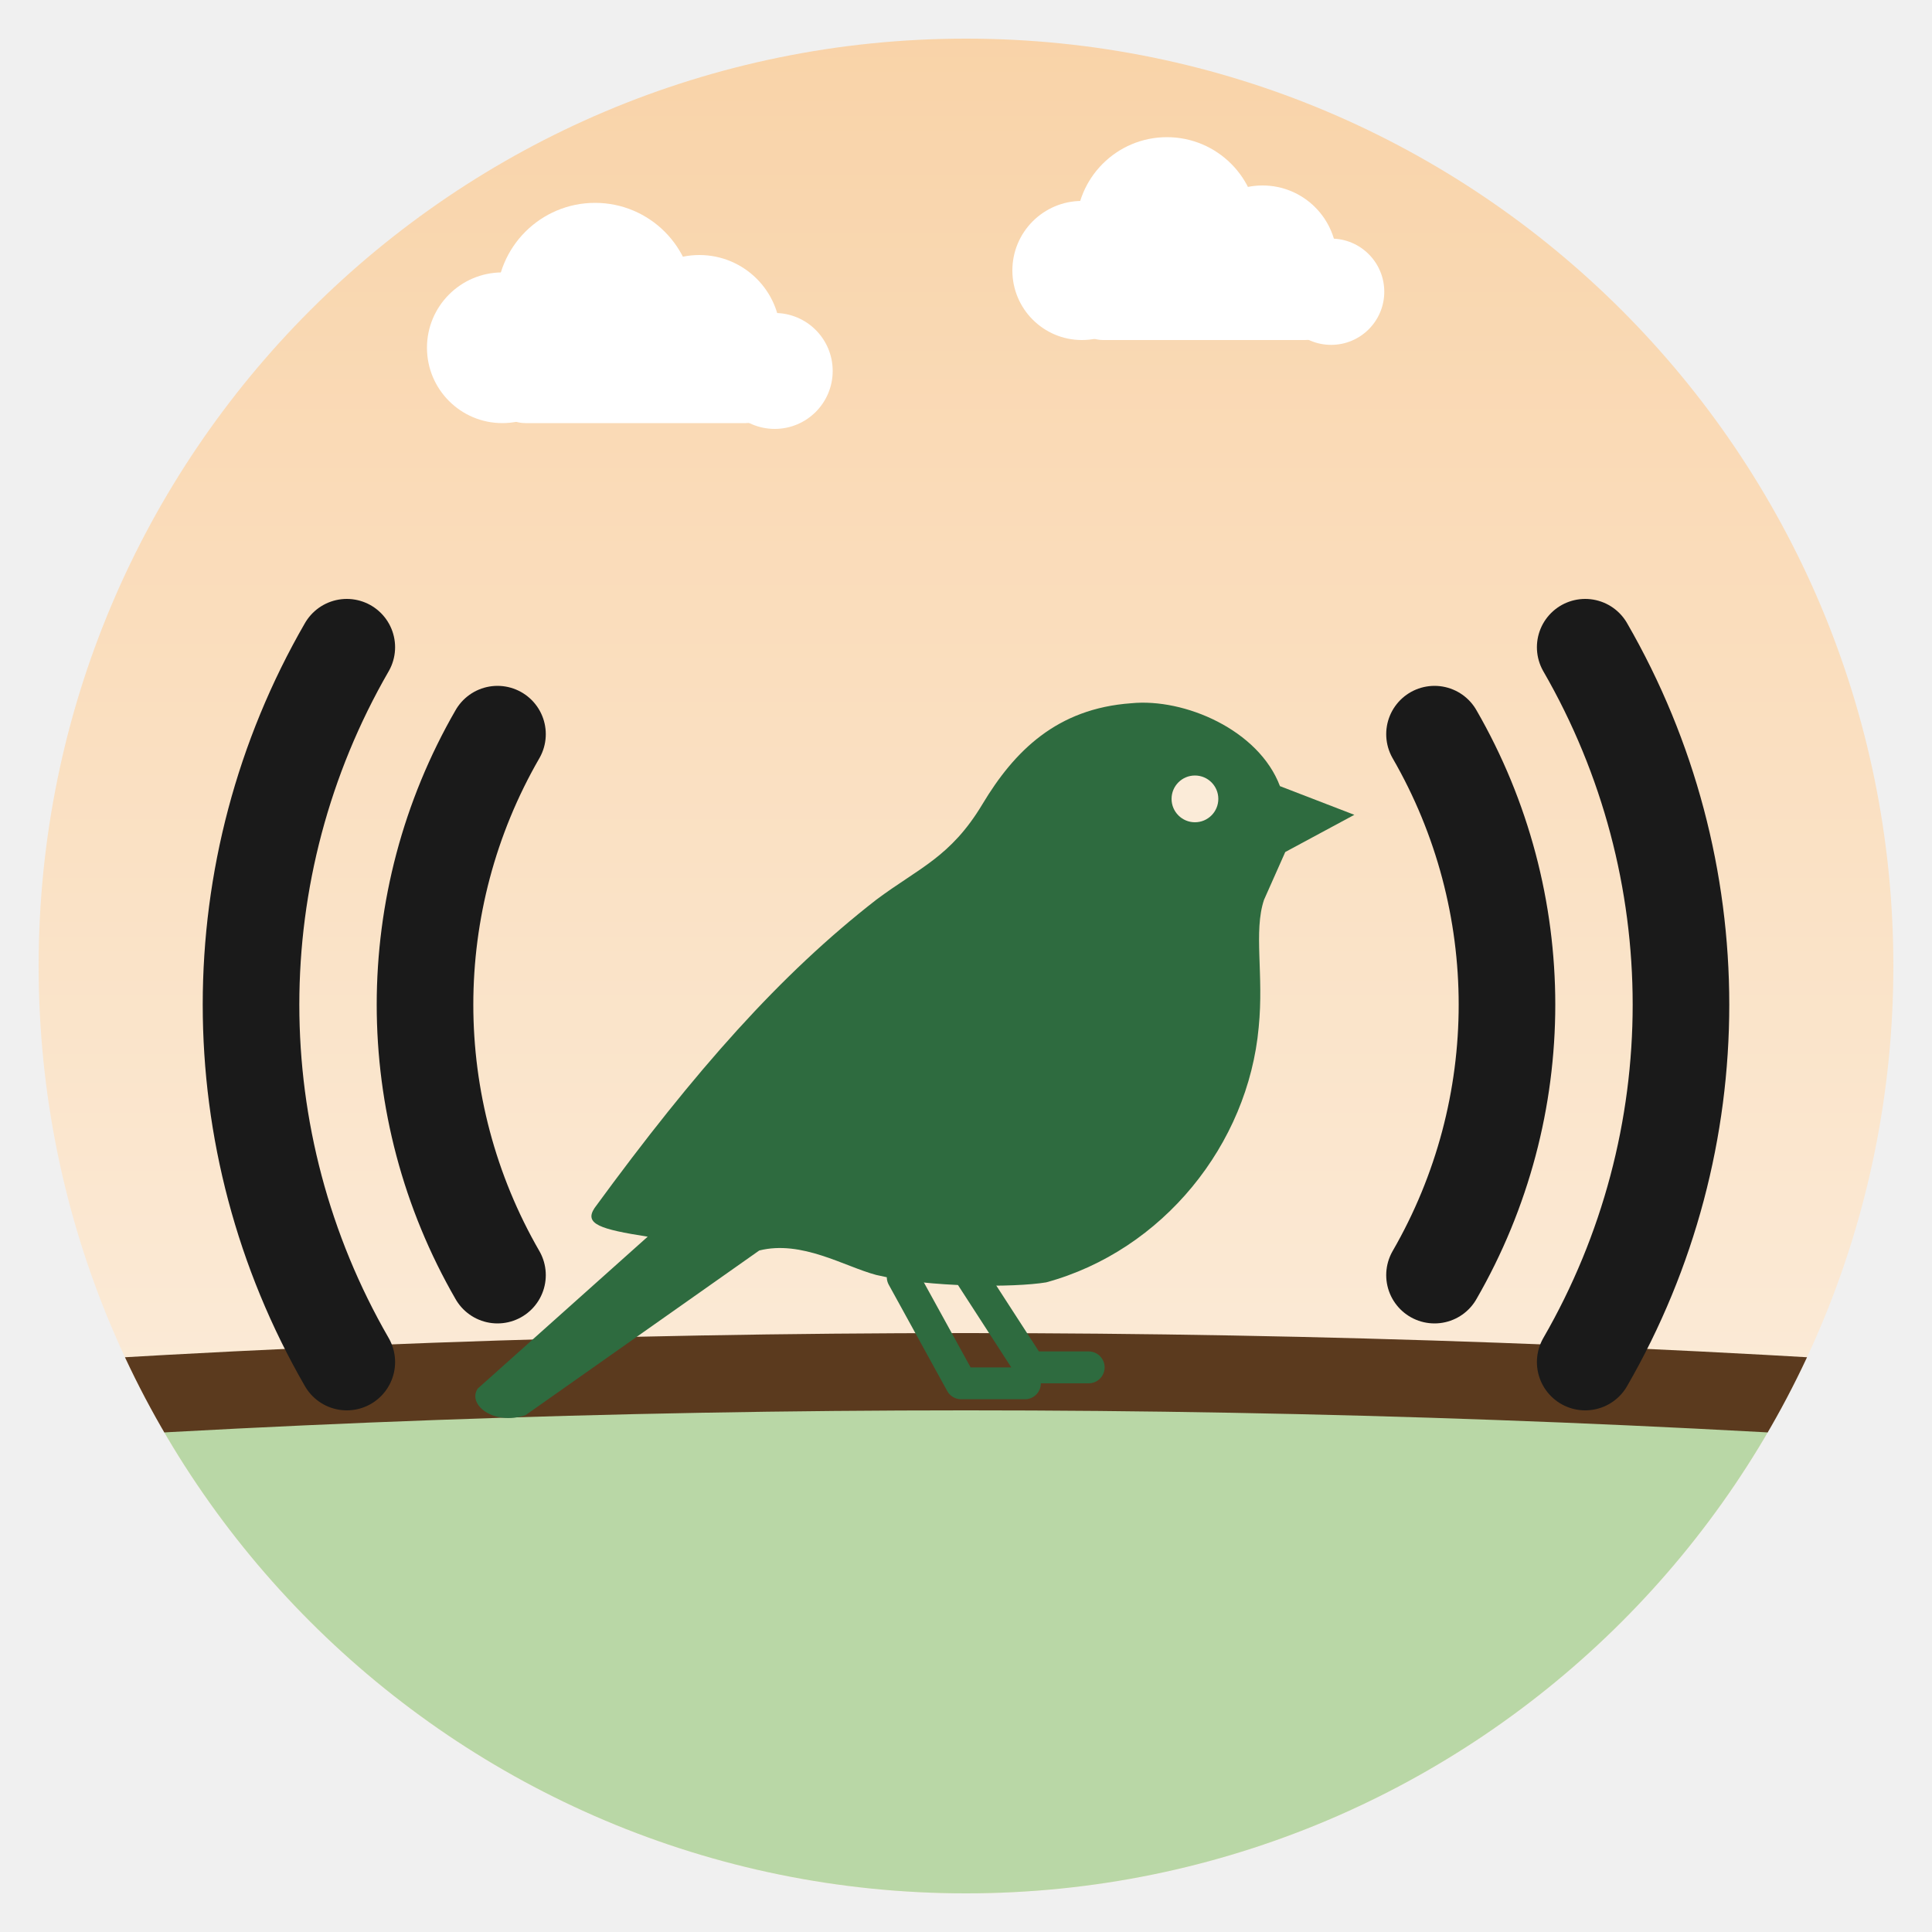
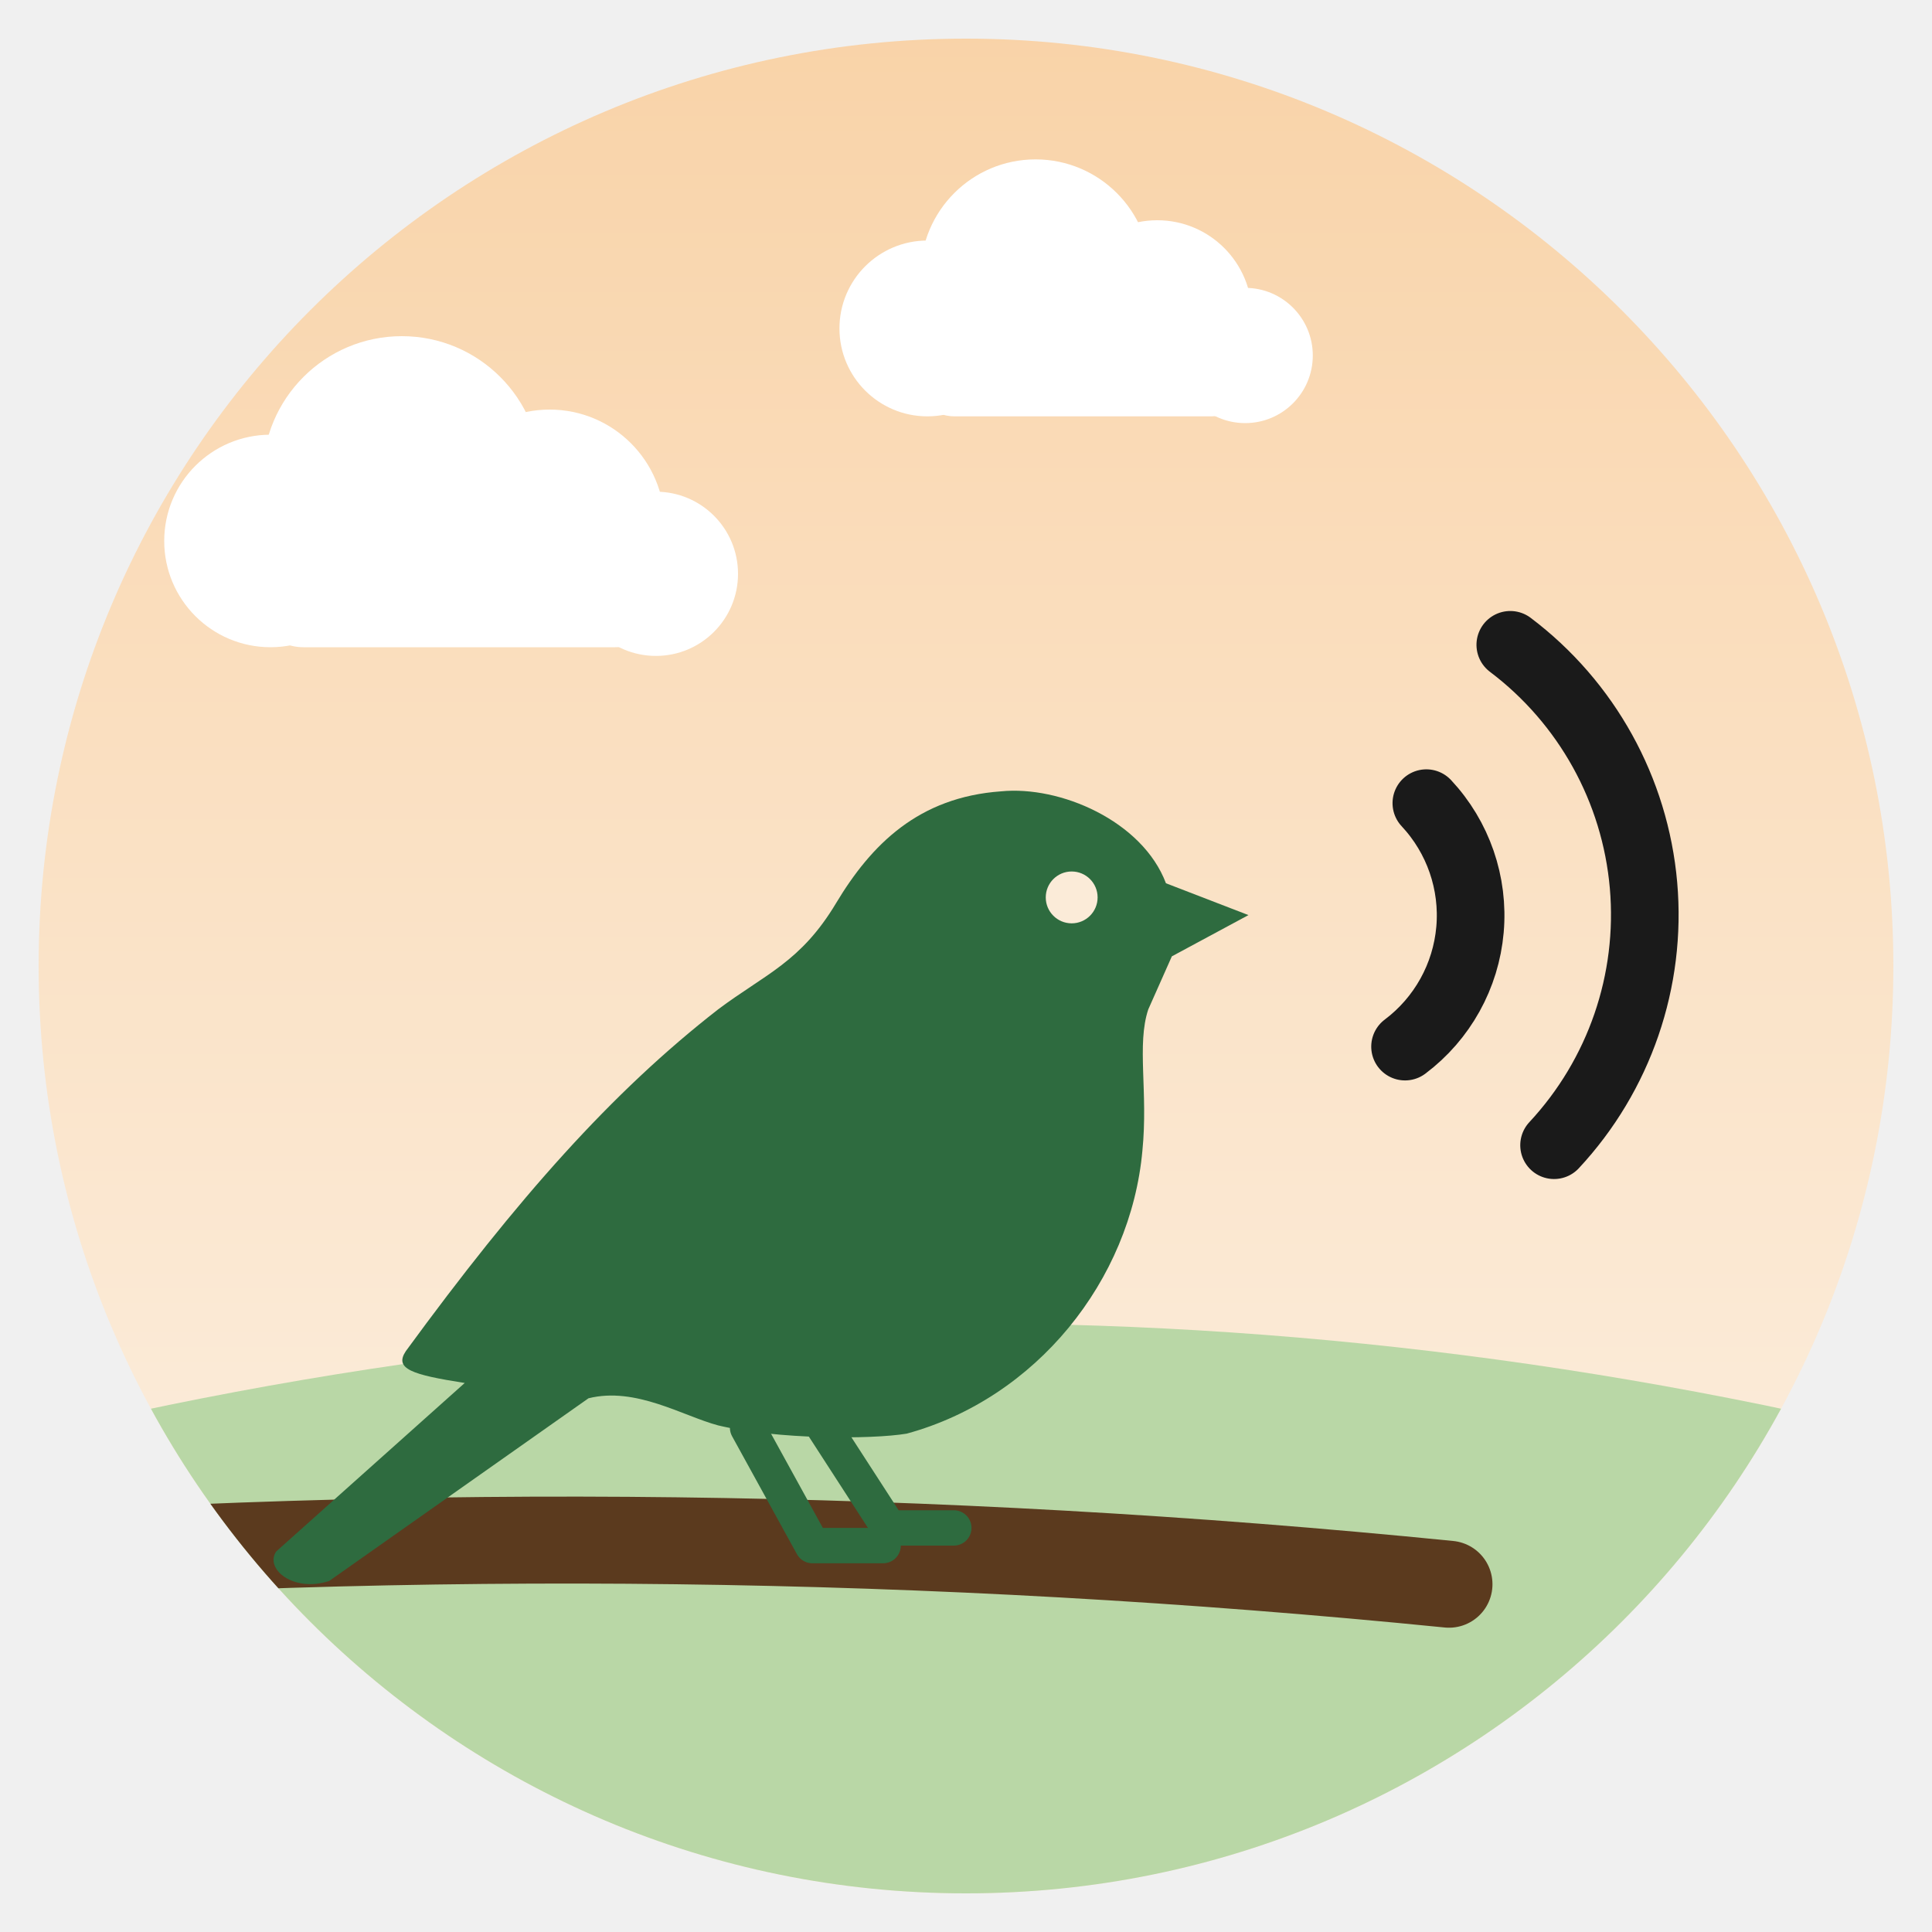
<svg xmlns="http://www.w3.org/2000/svg" viewBox="0 0 200 200">
  <defs>
    <clipPath id="c">
      <circle cx="100" cy="100" r="96" />
    </clipPath>
    <linearGradient id="sky" x1="0" y1="0" x2="0" y2="1">
      <stop offset="0" stop-color="#F9D3A8" />
      <stop offset="0.75" stop-color="#FBEBD8" />
    </linearGradient>
  </defs>
  <g clip-path="url(#c)">
    <circle cx="100" cy="100" r="96" fill="url(#sky)" />
-     <path d="M-10 151.2 Q100 137.2 210 151.2 L210 210 L-10 210 Z" fill="#B9D7A6" />
-     <circle cx="52.0" cy="36.0" r="7.8" fill="#FFFFFF" />
-     <circle cx="61.6" cy="31.2" r="10.2" fill="#FFFFFF" />
-     <circle cx="72.4" cy="34.8" r="8.4" fill="#FFFFFF" />
-     <circle cx="80.2" cy="38.4" r="6.0" fill="#FFFFFF" />
-     <rect x="50.8" y="36.0" width="30.0" height="7.8" rx="3.6" fill="#FFFFFF" />
-     <circle cx="112.0" cy="28.0" r="7.2" fill="#FFFFFF" />
-     <circle cx="120.8" cy="23.6" r="9.4" fill="#FFFFFF" />
-     <circle cx="130.7" cy="26.9" r="7.7" fill="#FFFFFF" />
-     <circle cx="137.8" cy="30.2" r="5.5" fill="#FFFFFF" />
-     <rect x="110.9" y="28.0" width="27.5" height="7.2" rx="3.3" fill="#FFFFFF" />
-     <path d="M-10 146 Q100 138 210 146" stroke="#5B3A1E" stroke-width="8" fill="none" stroke-linecap="round" />
-     <g transform="translate(94 105.25) scale(1.1) translate(-50 -45)">
+     <path d="M-10 152 Q100 122 210 152 L210 210 L-10 210 Z" fill="#B9D7A6" />
+     <circle cx="28.0" cy="56.0" r="11.0" fill="#FFFFFF" />
+     <circle cx="41.6" cy="49.2" r="14.4" fill="#FFFFFF" />
+     <circle cx="56.9" cy="54.3" r="11.9" fill="#FFFFFF" />
+     <circle cx="67.9" cy="59.4" r="8.5" fill="#FFFFFF" />
+     <rect x="26.3" y="56.0" width="42.5" height="11.0" rx="5.1" fill="#FFFFFF" />
+     <circle cx="96.0" cy="34.0" r="9.1" fill="#FFFFFF" />
+     <circle cx="107.2" cy="28.4" r="11.9" fill="#FFFFFF" />
+     <circle cx="119.8" cy="32.6" r="9.8" fill="#FFFFFF" />
+     <circle cx="128.9" cy="36.8" r="7.0" fill="#FFFFFF" />
+     <rect x="94.6" y="34.0" width="35.0" height="9.1" rx="4.2" fill="#FFFFFF" />
+     <path d="M-10 162 Q70 156 150 164" stroke="#5B3A1E" stroke-width="9" fill="none" stroke-linecap="round" />
+     <g transform="translate(78 117.91) scale(1.22) translate(-50 -45)">
      <path d="M92 26 L85 23.3 C83 18 76 15 71 15.5 C64 16 60 20 57 25 C54 30 51 31 47 34 C38 41 30 50 20.5 63 C19.5 64.5 21 65 25.5 65.7 L9.5 80 C8.5 81.5 11 83.5 14 82.5 L36 67 C40 66 44 68.5 47 69.3 C52 70.5 60 70.5 63 70 C74 67 82 57 83 46 C83.5 41 82.5 37 83.5 34 L85.5 29.5 Z" fill="#2E6B3F" />
      <circle cx="77" cy="24.5" r="2.2" fill="#FBEBD8" />
      <path d="M49.5 69.5 L55 79.5 L61 79.5 M56 69.5 L61.5 78 L67 78" stroke="#2E6B3F" stroke-width="3" stroke-linecap="round" stroke-linejoin="round" fill="none" />
    </g>
-     <path d="M148.5 76.0 A56 56 0 0 1 148.5 132.0" stroke="#1A1A1A" stroke-width="10" fill="none" stroke-linecap="round" />
-     <path d="M51.5 132.0 A56 56 0 0 1 51.5 76.0" stroke="#1A1A1A" stroke-width="10" fill="none" stroke-linecap="round" />
-     <path d="M164.1 67.0 A74 74 0 0 1 164.1 141.0" stroke="#1A1A1A" stroke-width="10" fill="none" stroke-linecap="round" />
-     <path d="M35.9 141.0 A74 74 0 0 1 35.9 67.0" stroke="#1A1A1A" stroke-width="10" fill="none" stroke-linecap="round" />
+     <g transform="rotate(5 135.2 94.7)">
+       <path d="M146.6 82.1 A17 17 0 0 1 146.6 107.4" stroke="#1A1A1A" stroke-width="7" fill="none" stroke-linecap="round" />
+     </g>
+     <g transform="rotate(-5 135.2 94.7)">
+       <path d="M158.7 68.7 A35 35 0 0 1 158.7 120.7" stroke="#1A1A1A" stroke-width="7" fill="none" stroke-linecap="round" />
+     </g>
  </g>
</svg>
